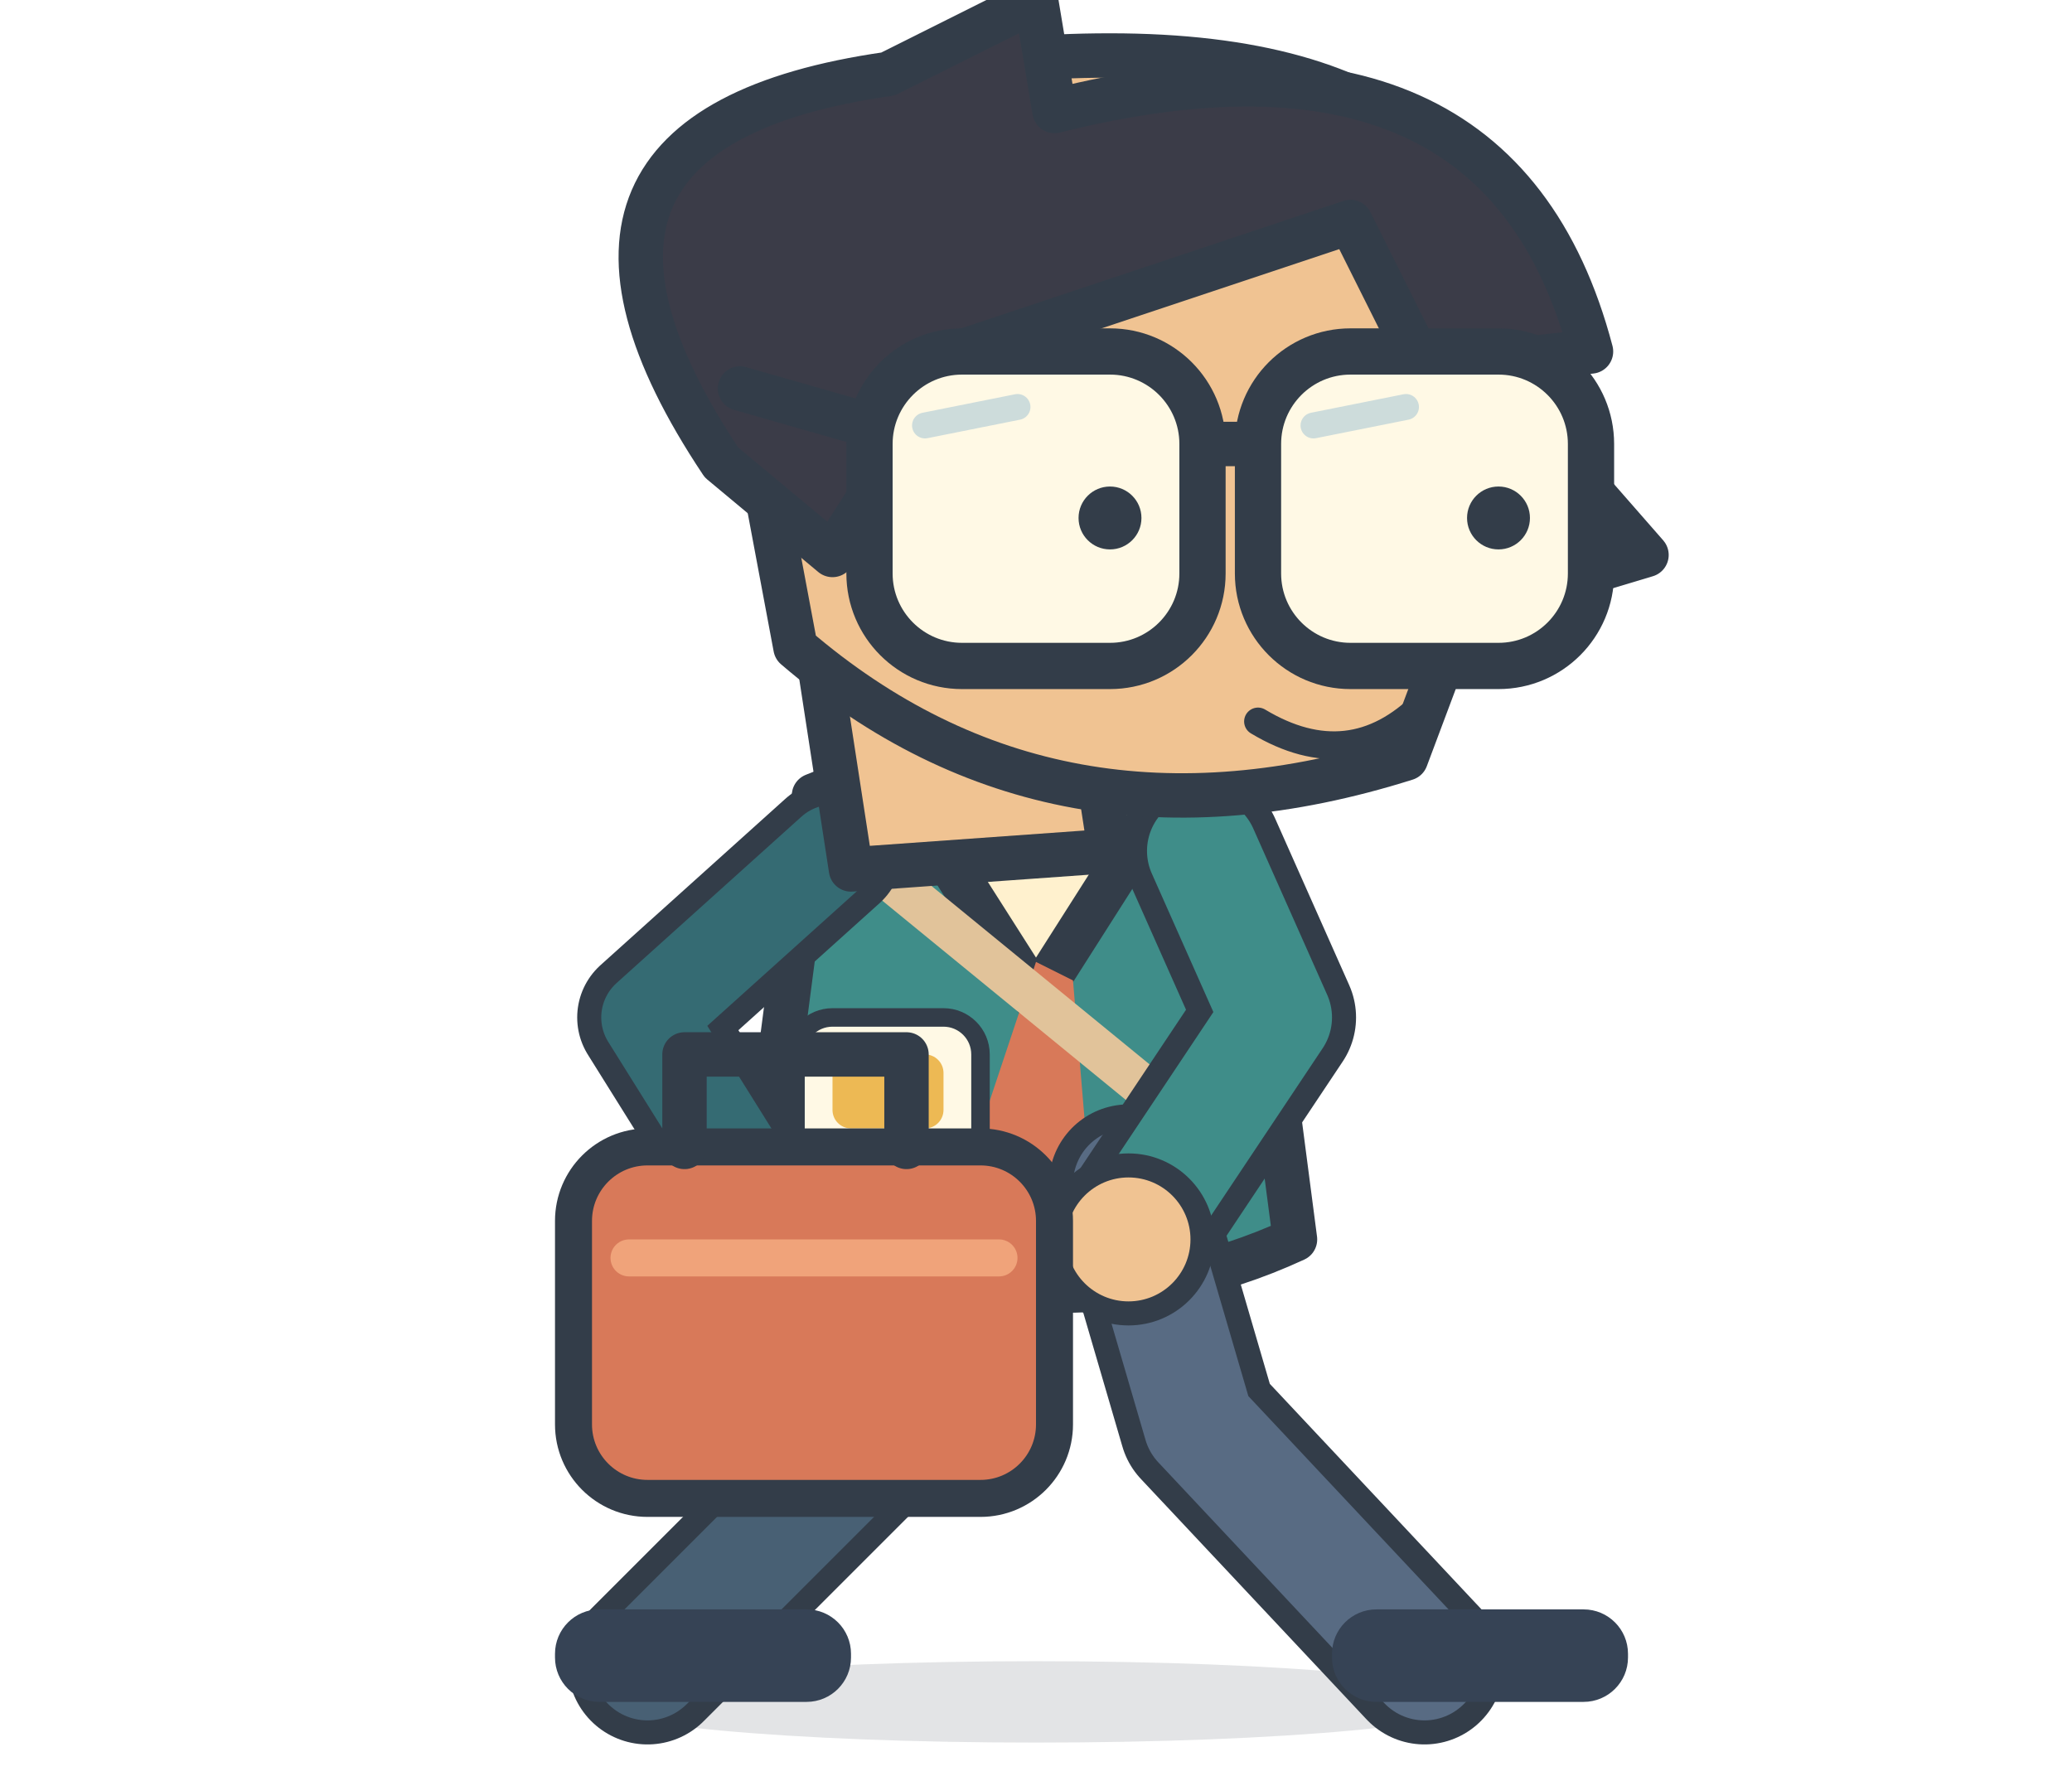
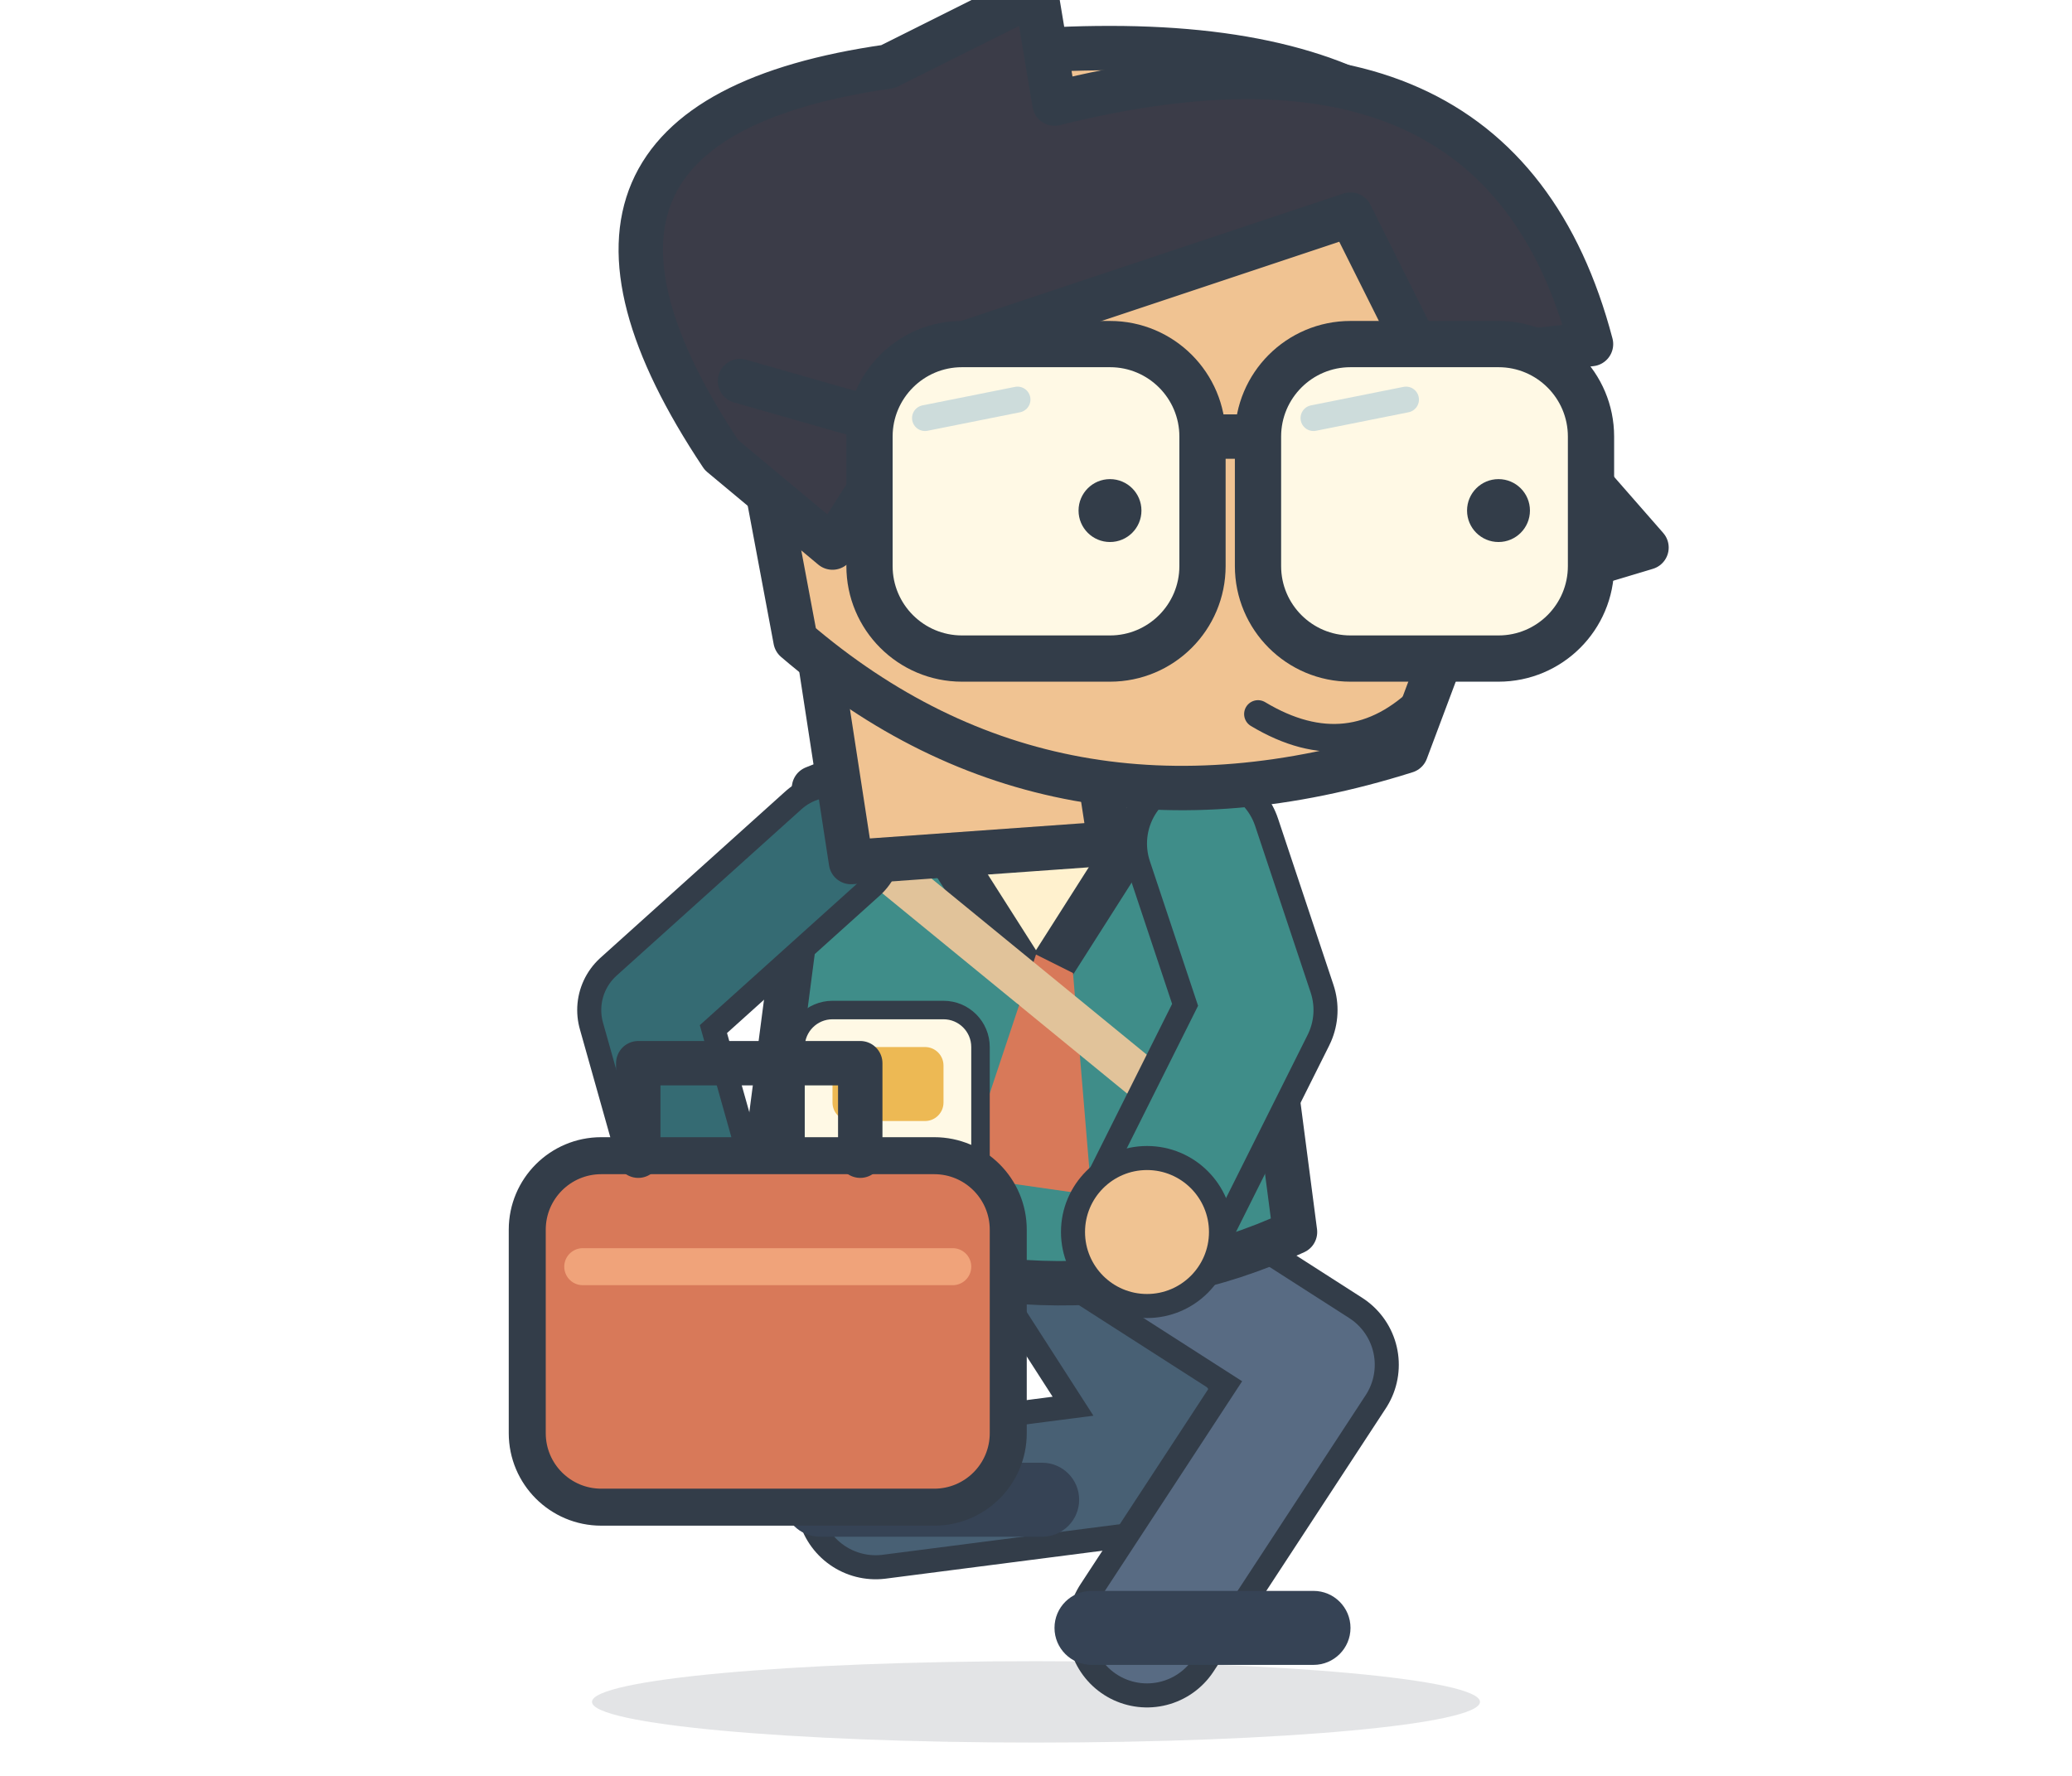
<svg xmlns="http://www.w3.org/2000/svg" width="112" height="96" viewBox="0 0 112 96">
  <ellipse cx="56" cy="92" rx="24" ry="2.2" fill="#333d49" opacity=".14" />
-   <path d="M51 64L48 77L35 90" fill="none" stroke="#333d49" stroke-width="8.6" stroke-linejoin="round" stroke-linecap="round" />
-   <path d="M51 64L48 77L35 90" fill="none" stroke="#486074" stroke-width="6" stroke-linejoin="round" stroke-linecap="round" />
-   <rect x="30" y="87" width="16" height="5" rx="2.4" fill="#364355" />
-   <path d="M44 43q12-5 23 1l3 23q-13 6-29-1Z" fill="#3f8d89" stroke="#333d49" stroke-width="2.4" stroke-linejoin="round" stroke-linecap="round" />
-   <path d="m49 43 7 11 7-11" fill="#fff1ce" stroke="#333d49" stroke-width="2.4" stroke-linejoin="round" stroke-linecap="round" />
-   <path d="m56 52-4 12 7 1-1-12" fill="#d87959" />
-   <path d="m45 45 22 18" fill="none" stroke="#e1c39a" stroke-width="2.3" stroke-linejoin="round" stroke-linecap="round" />
-   <rect x="43" y="55" width="10" height="13" rx="2" fill="#fff9e5" stroke="#333d49" stroke-width="1" />
-   <rect x="45" y="57" width="6" height="4" rx="1" fill="#edb954" />
-   <path d="M46 64h4" fill="none" stroke="#d87959" stroke-width="1.5" stroke-linejoin="round" stroke-linecap="round" />
-   <path d="M61 64L64.8 77L77 90" fill="none" stroke="#333d49" stroke-width="8.6" stroke-linejoin="round" stroke-linecap="round" />
-   <path d="M61 64L64.8 77L77 90" fill="none" stroke="#586b83" stroke-width="6" stroke-linejoin="round" stroke-linecap="round" />
-   <rect x="72" y="87" width="16" height="5" rx="2.4" fill="#364355" />
-   <path d="M65 46L69 55L61 67" fill="none" stroke="#333d49" stroke-width="8.6" stroke-linejoin="round" stroke-linecap="round" />
-   <path d="M65 46L69 55L61 67" fill="none" stroke="#3f8d89" stroke-width="6" stroke-linejoin="round" stroke-linecap="round" />
-   <circle cx="61" cy="67" r="4" fill="#f0c392" stroke="#333d49" stroke-width="1.3" />
-   <path d="M45 46L35 55L40 63" fill="none" stroke="#333d49" stroke-width="7.6" stroke-linejoin="round" stroke-linecap="round" />
-   <path d="M45 46L35 55L40 63" fill="none" stroke="#356b73" stroke-width="5" stroke-linejoin="round" stroke-linecap="round" />
-   <rect x="31" y="62" width="26" height="19" rx="4" fill="#d87959" stroke="#333d49" stroke-width="2" />
-   <path d="M37 62v-5h12v5" fill="none" stroke="#333d49" stroke-width="2.4" stroke-linejoin="round" stroke-linecap="round" />
-   <path d="M34 68h20" fill="none" stroke="#f0a37a" stroke-width="2" stroke-linejoin="round" stroke-linecap="round" />
-   <path d="M44 34 58 33l2 13-14 1Z" fill="#f0c392" stroke="#333d49" stroke-width="2.4" stroke-linejoin="round" stroke-linecap="round" />
-   <path d="M40 19Q37 3 60 3q23 0 22 19l7 8-10 3-3 8q-19 6-33-6Z" fill="#f0c392" stroke="#333d49" stroke-width="2.4" stroke-linejoin="round" stroke-linecap="round" />
-   <path d="M39 25Q27 7 48 4l8-4 1 6q24-6 29 13l-9 1-4-8-21 7-7 11Z" fill="#3b3c48" stroke="#333d49" stroke-width="2.4" stroke-linejoin="round" stroke-linecap="round" />
-   <rect x="47" y="19" width="18" height="17" rx="5" fill="#fff9e5" stroke="#333d49" stroke-width="2.5" />
-   <rect x="68" y="19" width="18" height="17" rx="5" fill="#fff9e5" stroke="#333d49" stroke-width="2.5" />
-   <path d="M65 24h3m-21-1-7-2" fill="none" stroke="#333d49" stroke-width="2.4" stroke-linejoin="round" stroke-linecap="round" />
-   <circle cx="60" cy="28" r="1.7" fill="#333d49" />
-   <circle cx="81" cy="28" r="1.7" fill="#333d49" />
-   <path d="M68 39q5 3 9-1" fill="none" stroke="#333d49" stroke-width="1.5" stroke-linejoin="round" stroke-linecap="round" />
-   <path d="M50 23l5-1m16 1 5-1" fill="none" stroke="#cddcdb" stroke-width="1.4" stroke-linejoin="round" stroke-linecap="round" />
+   <path d="M55 64.6L64.194 78.899L47.333 81.072" fill="none" stroke="#333d49" stroke-width="8.6" stroke-linejoin="round" stroke-linecap="round" />
+   <path d="M55 64.6L64.194 78.899L47.333 81.072" fill="none" stroke="#486074" stroke-width="6" stroke-linejoin="round" stroke-linecap="round" />
+   <rect x="42.333" y="79.072" width="16" height="4" rx="2" fill="#364355" />
+   <path d="M57 64.6L71.311 73.776L62 88" fill="none" stroke="#333d49" stroke-width="8.6" stroke-linejoin="round" stroke-linecap="round" />
+   <path d="M57 64.6L71.311 73.776L62 88" fill="none" stroke="#586b83" stroke-width="6" stroke-linejoin="round" stroke-linecap="round" />
+   <rect x="57" y="86" width="16" height="4" rx="2" fill="#364355" />
+   <g transform="translate(0 -0.4)">
+     <path d="M44 43q12-5 23 1l3 23q-13 6-29-1Z" fill="#3f8d89" stroke="#333d49" stroke-width="2.4" stroke-linejoin="round" stroke-linecap="round" />
+     <path d="m49 43 7 11 7-11" fill="#fff1ce" stroke="#333d49" stroke-width="2.4" stroke-linejoin="round" stroke-linecap="round" />
+     <path d="m56 52-4 12 7 1-1-12" fill="#d87959" />
+     <path d="m45 45 22 18" fill="none" stroke="#e1c39a" stroke-width="2.3" stroke-linejoin="round" stroke-linecap="round" />
+     <rect x="43" y="55" width="10" height="13" rx="2" fill="#fff9e5" stroke="#333d49" stroke-width="1" />
+     <rect x="45" y="57" width="6" height="4" rx="1" fill="#edb954" />
+     <path d="M46 64h4" fill="none" stroke="#d87959" stroke-width="1.5" stroke-linejoin="round" stroke-linecap="round" />
+     <path d="M65 46L68 55L62 67" fill="none" stroke="#333d49" stroke-width="8.6" stroke-linejoin="round" stroke-linecap="round" />
+     <path d="M65 46L68 55L62 67" fill="none" stroke="#3f8d89" stroke-width="6" stroke-linejoin="round" stroke-linecap="round" />
+     <circle cx="62" cy="67" r="4" fill="#f0c392" stroke="#333d49" stroke-width="1.3" />
+     <path d="M45 46L35 55L37.5 63.874" fill="none" stroke="#333d49" stroke-width="7.6" stroke-linejoin="round" stroke-linecap="round" />
+     <path d="M45 46L35 55L37.5 63.874" fill="none" stroke="#356b73" stroke-width="5" stroke-linejoin="round" stroke-linecap="round" />
+     <rect x="28.5" y="62.874" width="26" height="19" rx="4" fill="#d87959" stroke="#333d49" stroke-width="2" />
+     <path d="M34.5 62.874v-5h12v5" fill="none" stroke="#333d49" stroke-width="2.4" stroke-linejoin="round" stroke-linecap="round" />
+     <path d="M31.5 68.874h20" fill="none" stroke="#f0a37a" stroke-width="2" stroke-linejoin="round" stroke-linecap="round" />
+     <path d="M44 34 58 33l2 13-14 1Z" fill="#f0c392" stroke="#333d49" stroke-width="2.4" stroke-linejoin="round" stroke-linecap="round" />
+     <path d="M40 19Q37 3 60 3q23 0 22 19l7 8-10 3-3 8q-19 6-33-6Z" fill="#f0c392" stroke="#333d49" stroke-width="2.4" stroke-linejoin="round" stroke-linecap="round" />
+     <path d="M39 25Q27 7 48 4l8-4 1 6q24-6 29 13l-9 1-4-8-21 7-7 11Z" fill="#3b3c48" stroke="#333d49" stroke-width="2.4" stroke-linejoin="round" stroke-linecap="round" />
+     <rect x="47" y="19" width="18" height="17" rx="5" fill="#fff9e5" stroke="#333d49" stroke-width="2.5" />
+     <rect x="68" y="19" width="18" height="17" rx="5" fill="#fff9e5" stroke="#333d49" stroke-width="2.5" />
+     <path d="M65 24h3m-21-1-7-2" fill="none" stroke="#333d49" stroke-width="2.4" stroke-linejoin="round" stroke-linecap="round" />
+     <circle cx="60" cy="28" r="1.7" fill="#333d49" />
+     <circle cx="81" cy="28" r="1.7" fill="#333d49" />
+     <path d="M68 39q5 3 9-1" fill="none" stroke="#333d49" stroke-width="1.5" stroke-linejoin="round" stroke-linecap="round" />
+     <path d="M50 23l5-1m16 1 5-1" fill="none" stroke="#cddcdb" stroke-width="1.4" stroke-linejoin="round" stroke-linecap="round" />
+   </g>
</svg>
